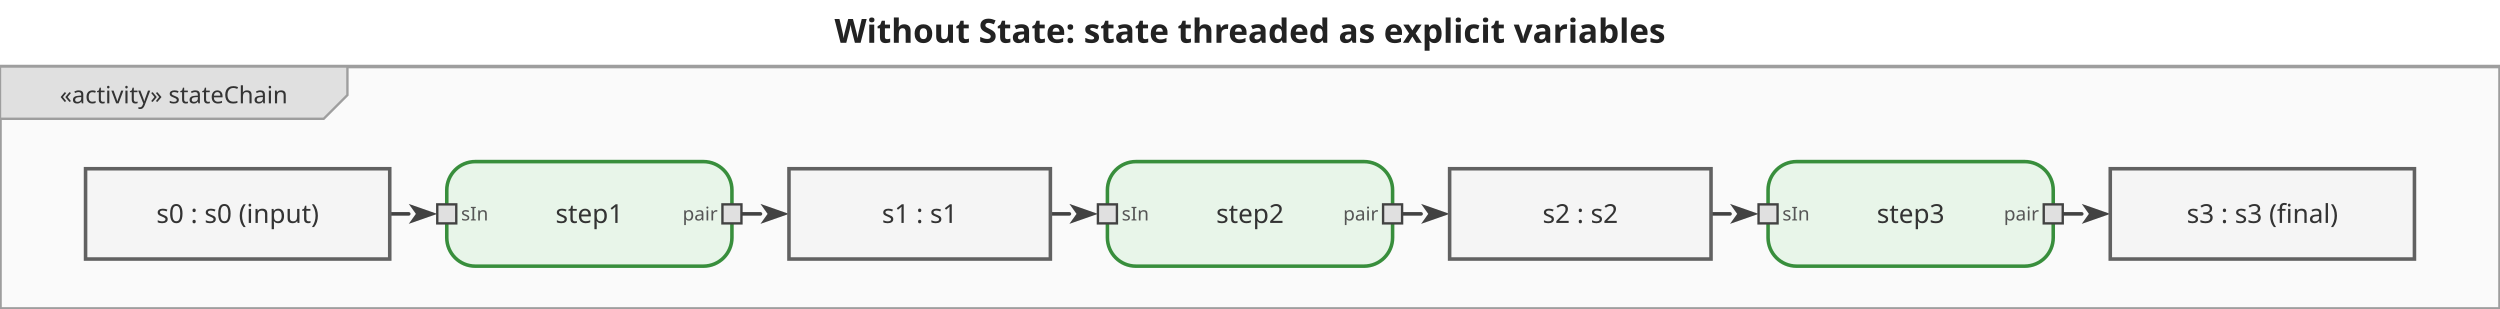
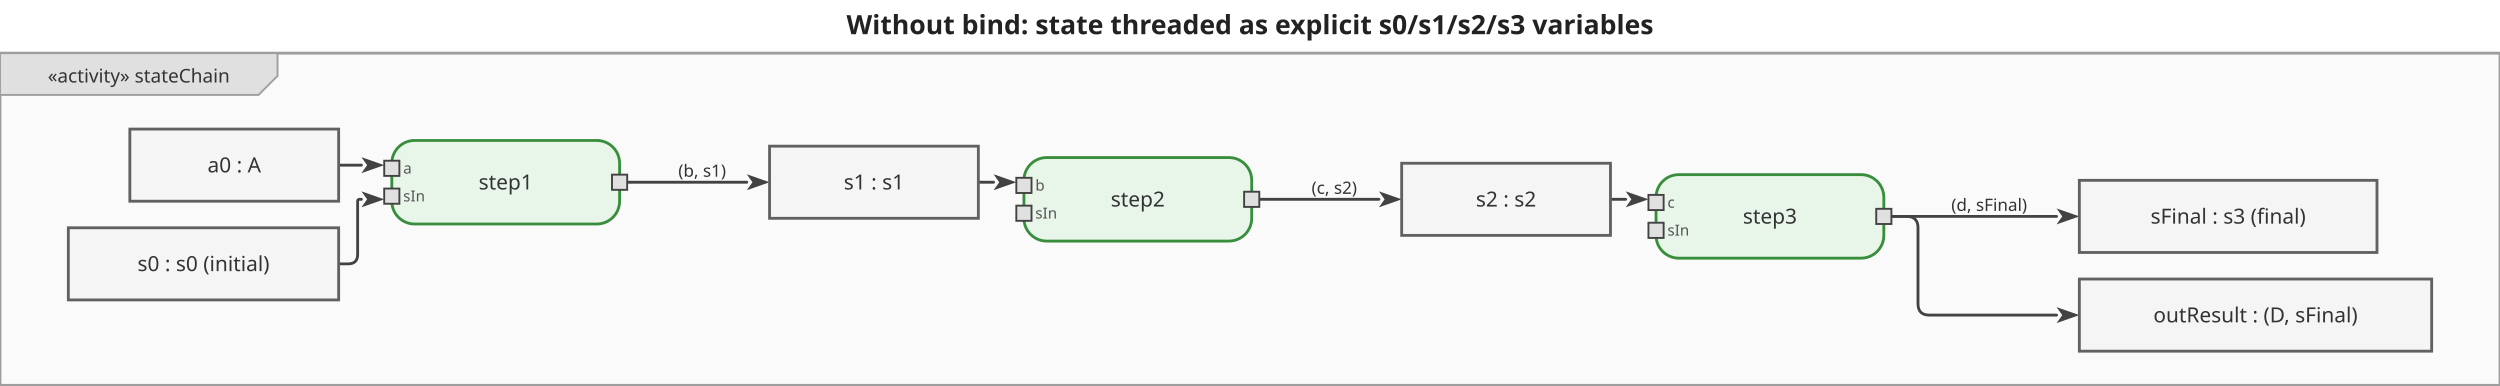
- <svg xmlns="http://www.w3.org/2000/svg" viewBox="0 0 1052 130" width="1052" height="130">
+ <svg xmlns="http://www.w3.org/2000/svg" viewBox="0 0 1317 203" width="1317" height="203">
  <defs>
    <marker id="arrowFilled" viewBox="0 0 10 10" refX="0" refY="5" markerWidth="8" markerHeight="8" orient="auto-start-reverse">
      <path d="M0,1.5 L10,5 L0,8.5 L2.5,5 Z" fill="#424242" />
    </marker>
    <marker id="arrowOpen" viewBox="0 0 10 10" refX="0" refY="5" markerWidth="8" markerHeight="8" orient="auto-start-reverse">
      <path d="M0,1.5 L10,5 L0,8.5" fill="none" stroke="#424242" stroke-width="1.25" />
    </marker>
    <marker id="arrowHof" viewBox="0 0 10 10" refX="0" refY="5" markerWidth="8" markerHeight="8" orient="auto-start-reverse">
      <path d="M0,1.5 L10,5 L0,8.5 L2.5,5 Z" fill="#00796b" />
    </marker>
  </defs>
-   <rect width="1052" height="130" fill="white" />
-   <text x="526" y="18" text-anchor="middle" font-size="14" font-weight="bold" font-family="sans-serif" fill="#222">Without State: state threaded as explicit variables</text>
+   <rect width="1317" height="203" fill="white" />
+   <text x="658.5" y="18" text-anchor="middle" font-size="14" font-weight="bold" font-family="sans-serif" fill="#222">Without bind: state threaded as explicit s0/s1/s2/s3 variables</text>
  <g transform="translate(0,28) scale(1)">
-     <rect x="0" y="0" width="1052" height="102" fill="#fafafa" stroke="#9e9e9e" stroke-width="1.5" />
+     <rect x="0" y="0" width="1317" height="175" fill="#fafafa" stroke="#9e9e9e" stroke-width="1.5" />
    <g class="diagram-frame-tab tab-activity">
      <path d="M0,0 L146.2,0 L146.2,12 L136.2,22 L0,22 Z" fill="#e0e0e0" stroke="#9e9e9e" stroke-width="1" />
      <text x="73.1" y="12" text-anchor="middle" font-size="10" font-family="sans-serif" dominant-baseline="middle" fill="#333">«activity» stateChain</text>
    </g>
    <g class="edge">
-       <path d="M164.0,62.0 L172.0,62.0" fill="none" stroke="#424242" stroke-width="1.5" stroke-linejoin="round" stroke-linecap="round" marker-end="url(#arrowFilled)" />
+       <path d="M178.4,59.0 L190.4,59.0" fill="none" stroke="#424242" stroke-width="1.5" stroke-linejoin="round" stroke-linecap="round" marker-end="url(#arrowFilled)" />
    </g>
    <g class="edge">
-       <path d="M312.0,62.0 L320.0,62.0" fill="none" stroke="#424242" stroke-width="1.5" stroke-linejoin="round" stroke-linecap="round" marker-end="url(#arrowFilled)" />
+       <path d="M178.4,111.0 L183.4,111.0 Q188.4,111.0 188.4,106.0 L188.4,78.0 Q188.4,77.0 189.4,77.0 L190.4,77.0" fill="none" stroke="#424242" stroke-width="1.5" stroke-linejoin="round" stroke-linecap="round" marker-end="url(#arrowFilled)" />
    </g>
    <g class="edge">
-       <path d="M442.0,62.0 L450.0,62.0" fill="none" stroke="#424242" stroke-width="1.5" stroke-linejoin="round" stroke-linecap="round" marker-end="url(#arrowFilled)" />
+       <path d="M330.4,68.0 L393.4,68.0" fill="none" stroke="#424242" stroke-width="1.5" stroke-linejoin="round" stroke-linecap="round" marker-end="url(#arrowFilled)" />
+       <text x="369.9" y="62" text-anchor="middle" dominant-baseline="middle" font-size="9" font-family="sans-serif" fill="#333">(b, s1)</text>
    </g>
    <g class="edge">
-       <path d="M590.0,62.0 L598.0,62.0" fill="none" stroke="#424242" stroke-width="1.5" stroke-linejoin="round" stroke-linecap="round" marker-end="url(#arrowFilled)" />
+       <path d="M515.4,68.0 L523.4,68.0" fill="none" stroke="#424242" stroke-width="1.5" stroke-linejoin="round" stroke-linecap="round" marker-end="url(#arrowFilled)" />
    </g>
    <g class="edge">
-       <path d="M720.0,62.0 L728.0,62.0" fill="none" stroke="#424242" stroke-width="1.5" stroke-linejoin="round" stroke-linecap="round" marker-end="url(#arrowFilled)" />
+       <path d="M663.4,77.0 L726.4,77.0" fill="none" stroke="#424242" stroke-width="1.5" stroke-linejoin="round" stroke-linecap="round" marker-end="url(#arrowFilled)" />
+       <text x="702.9" y="71" text-anchor="middle" dominant-baseline="middle" font-size="9" font-family="sans-serif" fill="#333">(c, s2)</text>
    </g>
    <g class="edge">
-       <path d="M868.0,62.0 L876.0,62.0" fill="none" stroke="#424242" stroke-width="1.5" stroke-linejoin="round" stroke-linecap="round" marker-end="url(#arrowFilled)" />
+       <path d="M848.4,77.0 L856.4,77.0" fill="none" stroke="#424242" stroke-width="1.5" stroke-linejoin="round" stroke-linecap="round" marker-end="url(#arrowFilled)" />
+     </g>
+     <g class="edge">
+       <path d="M996.4,86.0 L1083.4,86.0" fill="none" stroke="#424242" stroke-width="1.5" stroke-linejoin="round" stroke-linecap="round" marker-end="url(#arrowFilled)" />
+       <text x="1047.9" y="80" text-anchor="middle" dominant-baseline="middle" font-size="9" font-family="sans-serif" fill="#333">(d, sFinal)</text>
+     </g>
+     <g class="edge">
+       <path d="M996.4,86.0 L1004.4,86.0 Q1010.4,86.0 1010.4,92.0 L1010.4,132.0 Q1010.4,138.0 1016.4,138.0 L1083.4,138.0" fill="none" stroke="#424242" stroke-width="1.5" stroke-linejoin="round" stroke-linecap="round" marker-end="url(#arrowFilled)" />
    </g>
    <g class="action-node">
-       <rect x="188" y="40" width="120" height="44" rx="12" fill="#e8f5e9" stroke="#388e3c" stroke-width="1.5" />
-       <text class="action-label" x="248" y="62" text-anchor="middle" font-size="11" font-family="sans-serif" dominant-baseline="middle" fill="#333">step1</text>
+       <rect x="206.4" y="46" width="120" height="44" rx="12" fill="#e8f5e9" stroke="#388e3c" stroke-width="1.5" />
+       <text class="action-label" x="266.4" y="68" text-anchor="middle" font-size="11" font-family="sans-serif" dominant-baseline="middle" fill="#333">step1</text>
      <g class="pin pin-in">
-         <rect x="184" y="58" width="8" height="8" fill="#e0e0e0" stroke="#424242" stroke-width="1" />
-         <text x="194" y="62" text-anchor="start" font-size="8" font-family="sans-serif" dominant-baseline="middle" fill="#555">sIn</text>
+         <rect x="202.4" y="56.667" width="8" height="8" fill="#e0e0e0" stroke="#424242" stroke-width="1" />
+         <text x="212.4" y="60.667" text-anchor="start" font-size="8" font-family="sans-serif" dominant-baseline="middle" fill="#555">a</text>
+       </g>
+       <g class="pin pin-in">
+         <rect x="202.4" y="71.333" width="8" height="8" fill="#e0e0e0" stroke="#424242" stroke-width="1" />
+         <text x="212.4" y="75.333" text-anchor="start" font-size="8" font-family="sans-serif" dominant-baseline="middle" fill="#555">sIn</text>
      </g>
      <g class="pin pin-out">
-         <rect x="304" y="58" width="8" height="8" fill="#e0e0e0" stroke="#424242" stroke-width="1" />
-         <text x="302" y="62" text-anchor="end" font-size="8" font-family="sans-serif" dominant-baseline="middle" fill="#555">pair</text>
+         <rect x="322.4" y="64" width="8" height="8" fill="#e0e0e0" stroke="#424242" stroke-width="1" />
      </g>
    </g>
    <g class="action-node">
-       <rect x="466" y="40" width="120" height="44" rx="12" fill="#e8f5e9" stroke="#388e3c" stroke-width="1.5" />
-       <text class="action-label" x="526" y="62" text-anchor="middle" font-size="11" font-family="sans-serif" dominant-baseline="middle" fill="#333">step2</text>
+       <rect x="539.4" y="55" width="120" height="44" rx="12" fill="#e8f5e9" stroke="#388e3c" stroke-width="1.5" />
+       <text class="action-label" x="599.4" y="77" text-anchor="middle" font-size="11" font-family="sans-serif" dominant-baseline="middle" fill="#333">step2</text>
      <g class="pin pin-in">
-         <rect x="462" y="58" width="8" height="8" fill="#e0e0e0" stroke="#424242" stroke-width="1" />
-         <text x="472" y="62" text-anchor="start" font-size="8" font-family="sans-serif" dominant-baseline="middle" fill="#555">sIn</text>
+         <rect x="535.4" y="65.667" width="8" height="8" fill="#e0e0e0" stroke="#424242" stroke-width="1" />
+         <text x="545.4" y="69.667" text-anchor="start" font-size="8" font-family="sans-serif" dominant-baseline="middle" fill="#555">b</text>
+       </g>
+       <g class="pin pin-in">
+         <rect x="535.4" y="80.333" width="8" height="8" fill="#e0e0e0" stroke="#424242" stroke-width="1" />
+         <text x="545.4" y="84.333" text-anchor="start" font-size="8" font-family="sans-serif" dominant-baseline="middle" fill="#555">sIn</text>
      </g>
      <g class="pin pin-out">
-         <rect x="582" y="58" width="8" height="8" fill="#e0e0e0" stroke="#424242" stroke-width="1" />
-         <text x="580" y="62" text-anchor="end" font-size="8" font-family="sans-serif" dominant-baseline="middle" fill="#555">pair</text>
+         <rect x="655.4" y="73" width="8" height="8" fill="#e0e0e0" stroke="#424242" stroke-width="1" />
      </g>
    </g>
    <g class="action-node">
-       <rect x="744" y="40" width="120" height="44" rx="12" fill="#e8f5e9" stroke="#388e3c" stroke-width="1.5" />
-       <text class="action-label" x="804" y="62" text-anchor="middle" font-size="11" font-family="sans-serif" dominant-baseline="middle" fill="#333">step3</text>
+       <rect x="872.4" y="64" width="120" height="44" rx="12" fill="#e8f5e9" stroke="#388e3c" stroke-width="1.5" />
+       <text class="action-label" x="932.4" y="86" text-anchor="middle" font-size="11" font-family="sans-serif" dominant-baseline="middle" fill="#333">step3</text>
      <g class="pin pin-in">
-         <rect x="740" y="58" width="8" height="8" fill="#e0e0e0" stroke="#424242" stroke-width="1" />
-         <text x="750" y="62" text-anchor="start" font-size="8" font-family="sans-serif" dominant-baseline="middle" fill="#555">sIn</text>
+         <rect x="868.4" y="74.667" width="8" height="8" fill="#e0e0e0" stroke="#424242" stroke-width="1" />
+         <text x="878.4" y="78.667" text-anchor="start" font-size="8" font-family="sans-serif" dominant-baseline="middle" fill="#555">c</text>
+       </g>
+       <g class="pin pin-in">
+         <rect x="868.4" y="89.333" width="8" height="8" fill="#e0e0e0" stroke="#424242" stroke-width="1" />
+         <text x="878.4" y="93.333" text-anchor="start" font-size="8" font-family="sans-serif" dominant-baseline="middle" fill="#555">sIn</text>
      </g>
      <g class="pin pin-out">
-         <rect x="860" y="58" width="8" height="8" fill="#e0e0e0" stroke="#424242" stroke-width="1" />
-         <text x="858" y="62" text-anchor="end" font-size="8" font-family="sans-serif" dominant-baseline="middle" fill="#555">pair</text>
+         <rect x="988.4" y="82" width="8" height="8" fill="#e0e0e0" stroke="#424242" stroke-width="1" />
      </g>
    </g>
    <g class="object-node">
-       <rect x="36" y="43" width="128" height="38" fill="#f5f5f5" stroke="#616161" stroke-width="1.5" />
-       <text x="100" y="62" text-anchor="middle" font-size="11" font-family="sans-serif" dominant-baseline="middle" fill="#333">s0 : s0 (input)</text>
+       <rect x="68.4" y="40" width="110" height="38" fill="#f5f5f5" stroke="#616161" stroke-width="1.5" />
+       <text x="123.4" y="59" text-anchor="middle" font-size="11" font-family="sans-serif" dominant-baseline="middle" fill="#333">a0 : A</text>
    </g>
    <g class="object-node">
-       <rect x="332" y="43" width="110" height="38" fill="#f5f5f5" stroke="#616161" stroke-width="1.5" />
-       <text x="387" y="62" text-anchor="middle" font-size="11" font-family="sans-serif" dominant-baseline="middle" fill="#333">s1 : s1</text>
+       <rect x="36" y="92" width="142.4" height="38" fill="#f5f5f5" stroke="#616161" stroke-width="1.5" />
+       <text x="107.2" y="111" text-anchor="middle" font-size="11" font-family="sans-serif" dominant-baseline="middle" fill="#333">s0 : s0 (initial)</text>
    </g>
    <g class="object-node">
-       <rect x="610" y="43" width="110" height="38" fill="#f5f5f5" stroke="#616161" stroke-width="1.5" />
-       <text x="665" y="62" text-anchor="middle" font-size="11" font-family="sans-serif" dominant-baseline="middle" fill="#333">s2 : s2</text>
+       <rect x="405.4" y="49" width="110" height="38" fill="#f5f5f5" stroke="#616161" stroke-width="1.5" />
+       <text x="460.4" y="68" text-anchor="middle" font-size="11" font-family="sans-serif" dominant-baseline="middle" fill="#333">s1 : s1</text>
    </g>
    <g class="object-node">
-       <rect x="888" y="43" width="128" height="38" fill="#f5f5f5" stroke="#616161" stroke-width="1.5" />
-       <text x="952" y="62" text-anchor="middle" font-size="11" font-family="sans-serif" dominant-baseline="middle" fill="#333">s3 : s3 (final)</text>
+       <rect x="738.4" y="58" width="110" height="38" fill="#f5f5f5" stroke="#616161" stroke-width="1.5" />
+       <text x="793.4" y="77" text-anchor="middle" font-size="11" font-family="sans-serif" dominant-baseline="middle" fill="#333">s2 : s2</text>
+     </g>
+     <g class="object-node">
+       <rect x="1095.4" y="67" width="156.8" height="38" fill="#f5f5f5" stroke="#616161" stroke-width="1.5" />
+       <text x="1173.8" y="86" text-anchor="middle" font-size="11" font-family="sans-serif" dominant-baseline="middle" fill="#333">sFinal : s3 (final)</text>
+     </g>
+     <g class="object-node">
+       <rect x="1095.4" y="119" width="185.6" height="38" fill="#f5f5f5" stroke="#616161" stroke-width="1.5" />
+       <text x="1188.2" y="138" text-anchor="middle" font-size="11" font-family="sans-serif" dominant-baseline="middle" fill="#333">outResult : (D, sFinal)</text>
    </g>
  </g>
</svg>
